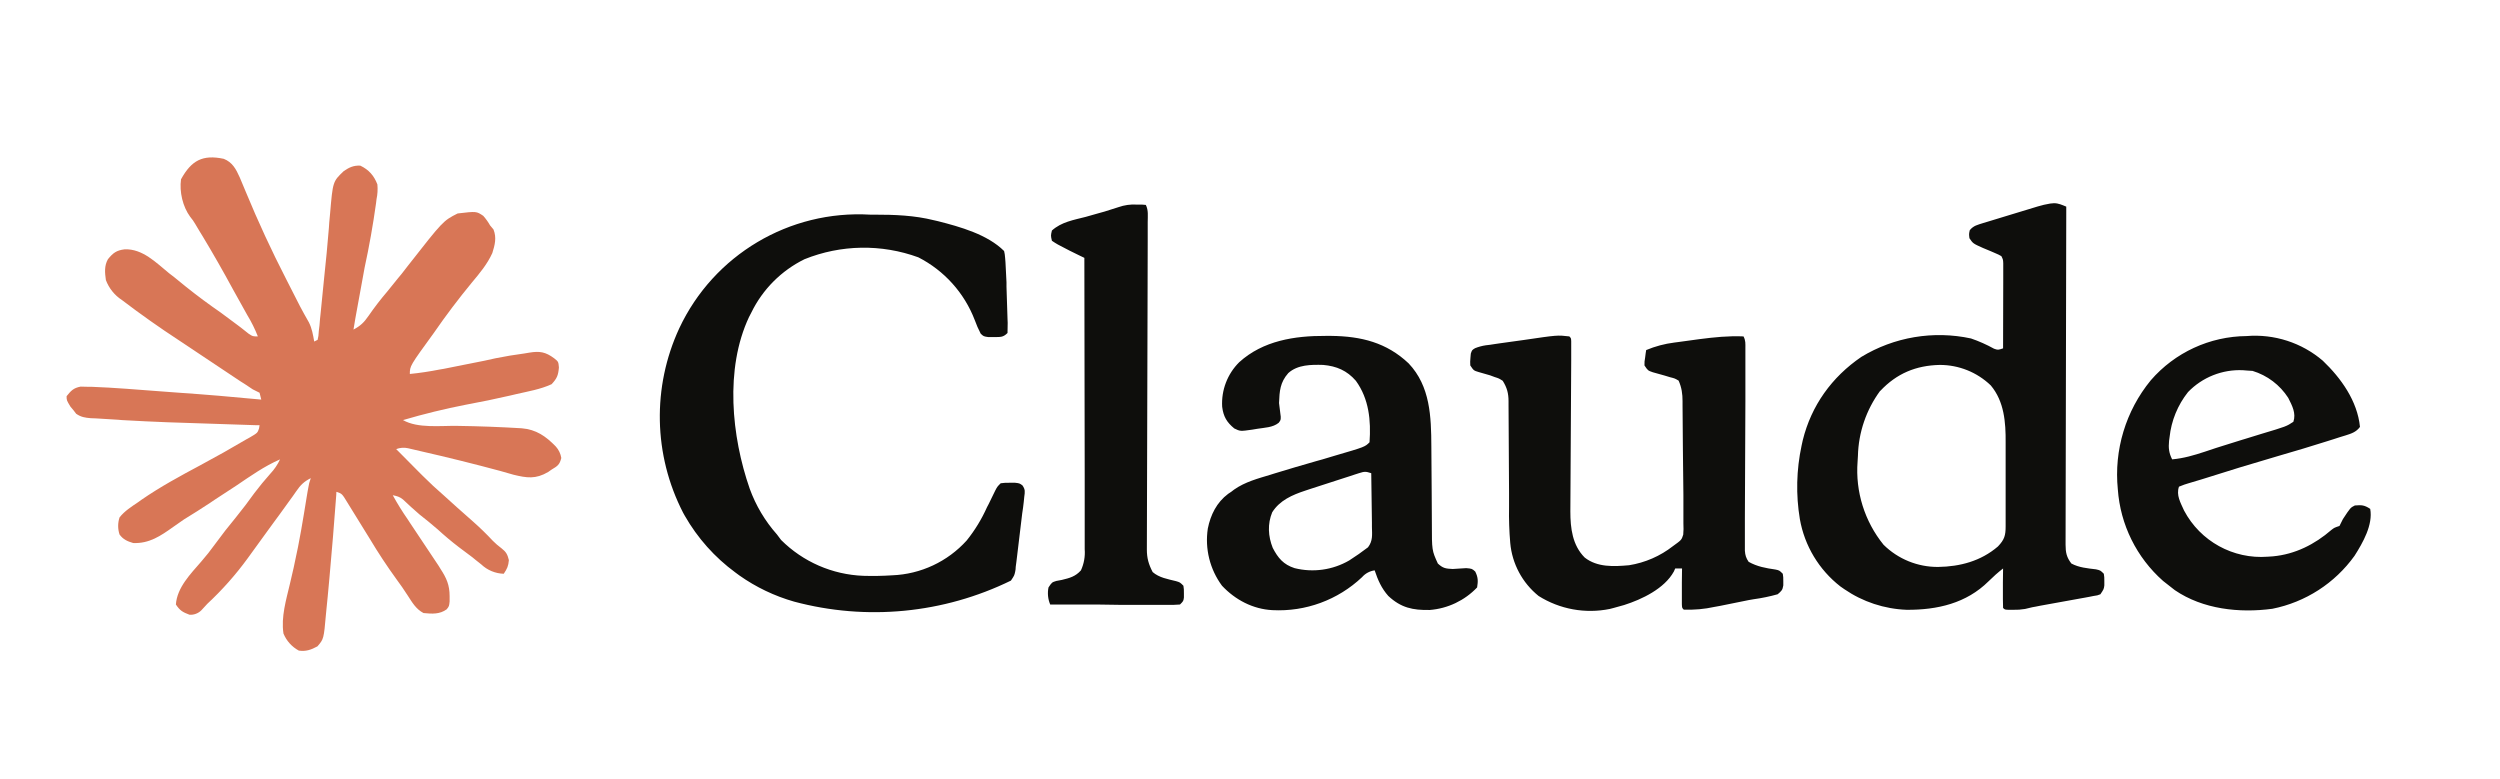
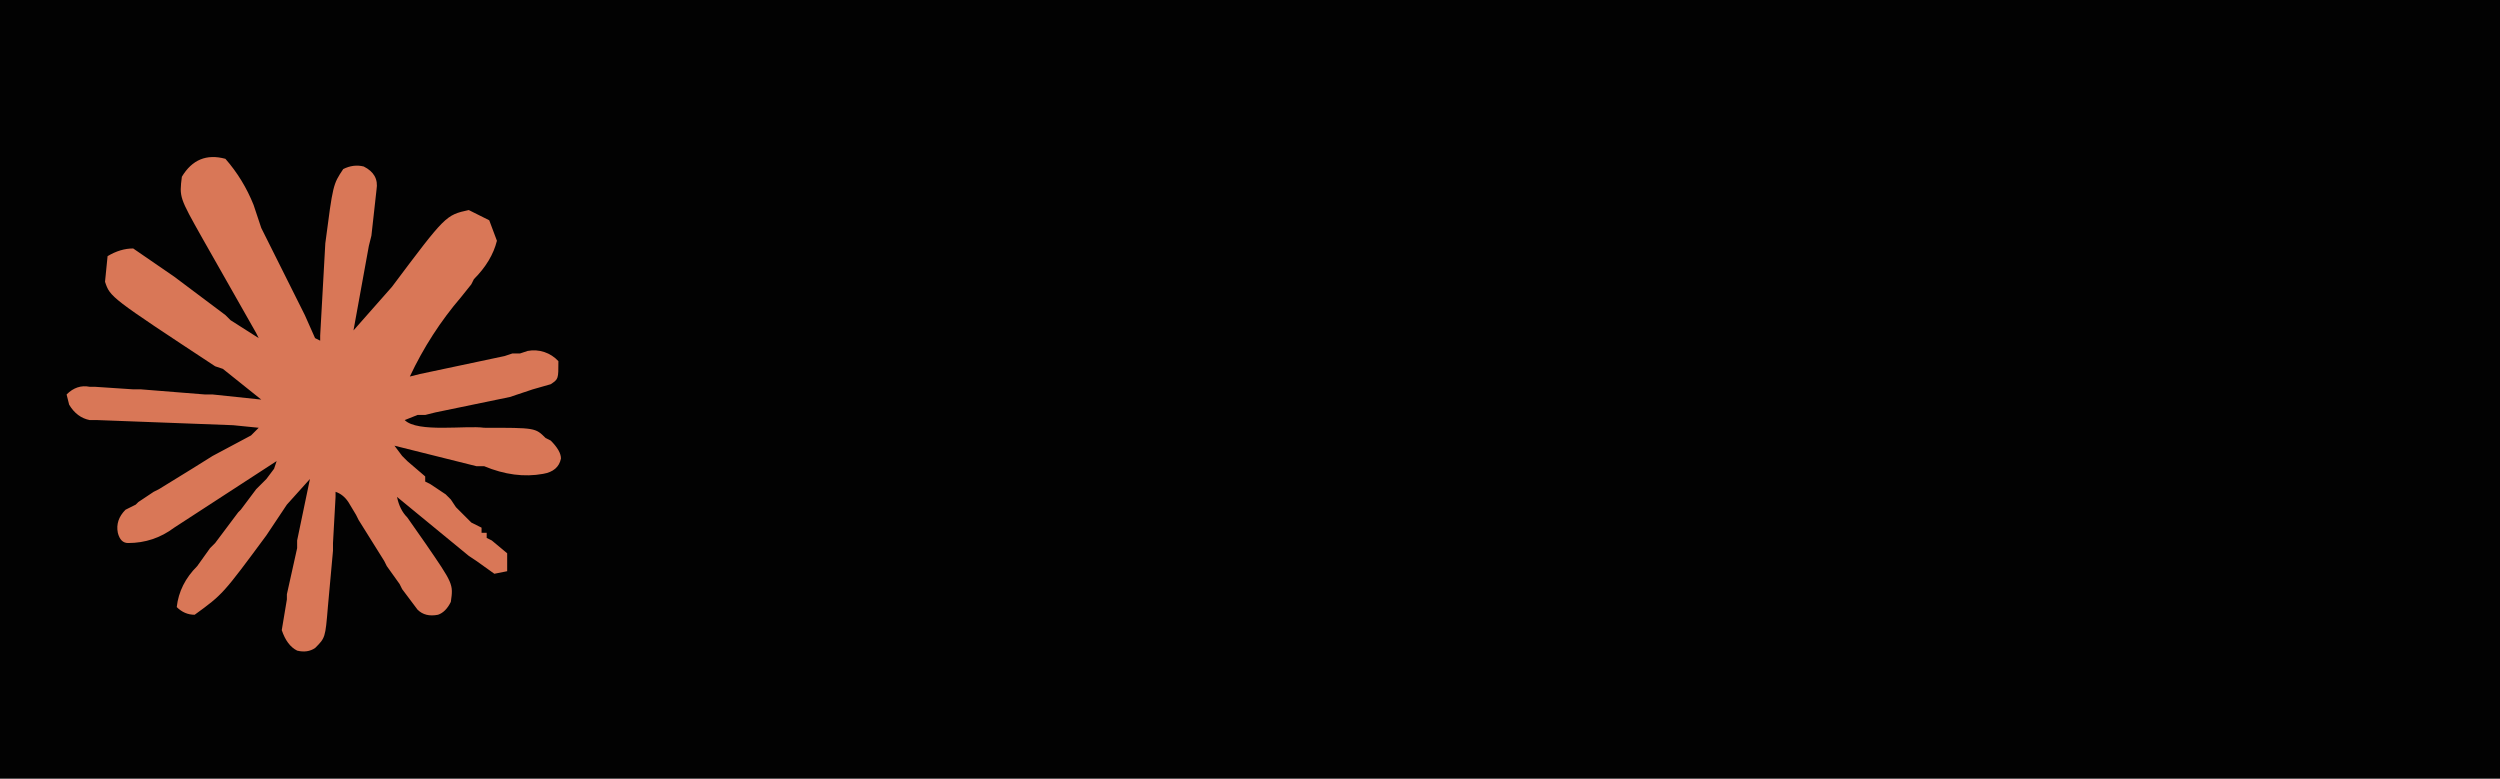
- <svg xmlns="http://www.w3.org/2000/svg" width="1464" height="456">
-   <path fill="#D87656" d="M131 93c5.1 2 7.2 6 9.4 10.9l3.6 8.6a675 675 0 0 0 23.6 51c8.6 17 8.6 17 13.3 25.3 1.8 3.6 2.4 7.2 3.1 11.2l2-1c.5-2.2.5-2.2.7-5.2l.4-3.3.3-3.7.4-3.8 1-10.1 1-10q1.6-14.7 2.8-29.5l.2-3 .5-5.4c1.6-18.7 1.6-18.7 8-24.8 3.2-2.2 5.8-3.4 9.7-3.2 5 2.4 8 5.8 10 11q.4 4.4-.5 8.6l-.3 2.5a508 508 0 0 1-6.7 37.7l-1 5.5-4 21.9-.5 2.8-1 6c4-2.1 6.2-4.2 8.8-8q5.1-7.4 11-14.3l6.3-7.8 2-2.4 3.8-4.9c20.6-26.3 20.6-26.3 29.1-30.6 11-1.3 11-1.3 15 1.4q2.3 2.6 4 5.6l2 2.4c1.9 4.8.8 9-.7 13.8-3 6.6-7.4 11.8-12 17.3a432 432 0 0 0-22.2 29.4C240 214.3 240 214.3 240 219a184 184 0 0 0 17.4-2.6l2.4-.4 12-2.4c12.7-2.5 12.7-2.5 18.4-3.8q8.4-1.7 16.8-2.8l3-.5c6.1-1 9.5-.4 14.5 3.3 2.5 2 2.5 2 2.8 5.4-.4 4.6-1.1 6.4-4.3 9.8-6.5 3-13.8 4.2-20.7 5.8l-3.4.8q-13 3-26.1 5.4a404 404 0 0 0-36.8 9c8.7 5 22.1 3.2 32 3.4a809 809 0 0 1 37.5 1.4c8.5.7 14.2 4.7 20 10.7a13 13 0 0 1 3.2 6.7c-1 4-2.2 4.7-5.7 6.8l-2 1.4c-7.3 4.3-12.5 3.5-20.3 1.6l-7.7-2.2a1213 1213 0 0 0-46.3-11.5l-7.7-1.8a12 12 0 0 0-7 .5l2 2 11.3 11.4 2.2 2.2q6.1 6.1 12.7 11.8l7.3 6.6 9.6 8.5q6 5.3 11.5 11.2c2.4 2.3 2.4 2.3 5.1 4.4s3.5 3.6 4.3 6.9c-.3 3.5-1 5-3 8a20 20 0 0 1-13.2-5.5l-3.4-2.7-1.7-1.4-8-6q-6.4-4.9-12.4-10.4-5.2-4.5-10.6-8.7-5-4.3-9.7-8.8c-2-1.6-3.5-2-6-2.5q4 7.3 8.8 14.2l1.3 2 16.8 25.2 1.1 1.8c3.5 5.4 5.3 9.4 5.3 16v3c-.3 2.8-.3 2.8-1.7 4.6-4.1 3-8.6 2.7-13.6 2.2-4.4-2.3-6.6-6.2-9.2-10.2q-3.2-5-6.7-9.7a322 322 0 0 1-15.5-23.5l-13.1-21.2c-3.2-5.3-3.2-5.3-6.5-6.4l-.1 2a2845 2845 0 0 1-4 48.6l-1 10.8-.7 7-.3 3.1c-1.3 14.7-1.3 14.7-5 19-3.7 2-6.7 3.1-10.9 2.5a20 20 0 0 1-9-10c-1.5-9.7 1.6-19.8 3.8-29.2l2.2-9.5.5-2.4c2.9-12.9 5-25.9 7.1-38.9l.5-3 .5-2.7c.4-2.3.4-2.3 1.4-5.3-4 2-6.1 4.1-8.6 7.8l-2.1 3-1.1 1.5-6.5 9-2.8 3.8-4.3 5.9-11.6 16q-10.5 14.4-23.6 26.6l-3.5 3.8a9 9 0 0 1-6.9 2.6c-4-1.5-5.6-2.4-8-6 .7-10 8.6-17.9 14.9-25.2q4.2-4.8 8-10.1 5.9-8.1 12.3-15.8 5.6-6.9 10.8-14.2 4.4-5.8 9.3-11.3a32 32 0 0 0 5.7-8.4c-9.2 4-17.2 9.7-25.5 15.3l-13 8.5-2.5 1.7q-7.6 5-15.3 9.7l-6.3 4.4c-7.3 5.2-14 9.8-23.4 9.4-3.4-1-5.9-2.1-8-5a16 16 0 0 1 0-10c3-3.8 7-6.3 11-9l1.8-1.3c11-7.6 22.8-14 34.6-20.3a719 719 0 0 0 27-15.2l2-1.1c4.4-2.6 4.4-2.6 5.3-5.2l.3-1.9h-2c-56.3-1.8-56.3-1.8-78.6-3l-2.3-.2L56 245l-2.8-.1c-3.4-.3-5.7-.6-8.6-2.6l-1.6-2.1-1.7-2c-2.3-3.8-2.3-3.8-2.3-6.2 2.6-3.2 4-4.8 8.2-5.6l4 .1h2.2c13.7.5 27.4 1.7 41 2.7l9.4.7q24.6 1.7 49.2 4.1l-1-4-4-2-4.5-3-2.7-1.7-3-2-33-22a568 568 0 0 1-33.4-23.6A24 24 0 0 1 62 164c-.6-4.3-1-8.3 1.2-12.2 3-3.7 5-5.2 9.8-5.8 10.5-.4 18.4 7.8 26 14l3 2.3 7 5.7q9.9 7.9 20.2 15l10.5 7.8 1.7 1.3 4.3 3.4c2.3 1.5 2.3 1.5 5.3 1.5a80 80 0 0 0-6.2-12.5l-8.4-15.1a769 769 0 0 0-17.7-31l-1.6-2.6-1.5-2.5-1.3-2.2c-1.3-2.1-1.3-2.1-2.9-4.1-4.4-6-6.4-14.6-5.4-22 6.1-11.1 12.7-14.6 25-12" />
-   <path fill="#0E0E0C" d="M1210 121v3.2l-.4 192.5v2.3c0 4.5.6 7.4 3.4 11 4.5 2.4 9.4 2.8 14.4 3.4 2.6.6 2.6.6 4.6 2.6.3 2 .3 2 .3 4.4v2.4c-.3 2.2-.3 2.2-2.3 5.2-1.8.7-1.8.7-4 1l-2.5.5-2.7.5-2.8.5-23.2 4.2-2.5.5-2.2.4-4.2 1q-3.5.6-7 .5h-2.8c-2.1-.1-2.1-.1-3.1-1.1l-.1-5.1V341l.1-8.1q-4.5 3.5-8.5 7.5c-13 12.9-30 16.8-47.9 16.7A69 69 0 0 1 1080 345l-2.3-1.6A64 64 0 0 1 1054 304a115 115 0 0 1 1-43l.7-3.2c5-20.3 17-37 34.3-48.8a88 88 0 0 1 64.2-10.8q7 2.4 13.5 6c2.3.8 2.3.8 5.3-.2l.1-40.4v-9.4c-.1-2.2-.1-2.2-1.1-4.2-1.6-.9-1.6-.9-3.7-1.8l-2.3-1-4.8-2c-5.8-2.6-5.8-2.6-7.9-5.7-.3-2.5-.3-2.5.2-4.7 2.2-2.7 4.5-3.1 7.9-4.2l2-.6 11.8-3.6 18.1-5.5q3.6-1.1 7.3-1.7l2.2-.2c2.7 0 4.7 1 7.2 2m-109 107.9a67 67 0 0 0-13 38.1l-.2 3.3A69 69 0 0 0 1103 319a45 45 0 0 0 32 13c12.8-.2 25-3.4 35-12 3.8-4 4.5-6.4 4.5-11.8v-49.1c.1-11.7-.8-24-8.7-33.4a43 43 0 0 0-29.9-12c-13.9.3-25.2 5-34.8 15.2M509.6 125.7h2.4c11.9 0 23.4.4 35 3.3l2.2.5c13 3.3 29.1 7.8 38.8 17.5.4 1.8.4 1.8.6 4l.2 2.5.6 11.8v2.6l.6 18.7.1 2.5-.1 5.9c-2.7 2.7-4.2 2.3-8 2.4h-3.2c-2.8-.4-2.8-.4-4.5-2a63 63 0 0 1-3.5-8 69 69 0 0 0-33-36.7 93 93 0 0 0-66.7 1.1A68 68 0 0 0 440 183l-1.4 2.7c-14.2 30.3-10.2 69.9.4 100.4a83 83 0 0 0 16 26.9l2.4 3.2a72 72 0 0 0 48.2 21 177 177 0 0 0 16.9-.3 62 62 0 0 0 43.6-20.4A89 89 0 0 0 578 297l1-1.9 3.8-7.8c1.2-2.3 1.2-2.3 3.2-4.3 2.5-.3 2.5-.3 5.4-.3h3c2.6.3 2.6.3 4.3 1.5 1.8 2.5 1.5 3.8 1.1 6.8l-.3 3-.4 3.3-.5 3.4-3 25-.4 3.3-.4 3q0 1.4-.3 2.7c-.5 2.3-.5 2.3-2.5 5.3a182 182 0 0 1-127 12.3 106 106 0 0 1-32-15.3l-2.3-1.7A107 107 0 0 1 401 302l-1-1.8a123 123 0 0 1-2.2-108 116 116 0 0 1 111.8-66.5M919 197c1 1 1 1 1.1 2.8v11.4L920 229l-.4 70.5c0 9.8 1.2 19.8 8.4 27 7.4 5.8 17 5.3 26 4.5a56 56 0 0 0 25.7-11.2c5-3.6 5-3.6 6-6.7q.3-3.2.1-6.6v-16.4l-.3-27.3-.2-25.3V235c0-4.4-.5-8-2.3-12.1-2.2-1.3-2.2-1.3-5-2l-3.3-1-6.8-1.9c-2.9-1-2.9-1-4.9-4 0-2.3 0-2.3.4-4.7l.3-2.4.3-1.9a63 63 0 0 1 16.5-4.4l2.3-.3 12.4-1.7c8.6-1.1 17-2 25.8-1.6 1.3 2.5 1.1 4.2 1.1 7v31.1l-.3 68.3v19.1c.2 2.7.7 4.3 2.2 6.5 5 2.8 10 3.7 15.6 4.5 2.4.5 2.4.5 4.4 2.5.3 2 .3 2 .3 4.4v2.4c-.4 2.8-1.2 3.4-3.3 5.2a103 103 0 0 1-14 2.9l-2.9.5-16.8 3.4-3.3.6a71 71 0 0 1-18 1.6c-1-1-1-1-1.1-3.2V341l.1-8.1h-4l-.8 1.8c-5.5 10-18.7 16.3-29.1 19.6L945 356l-2.3.6A57 57 0 0 1 901 349a45 45 0 0 1-16.6-31q-.9-10.5-.7-21v-8.3l-.3-51.4V235c0-4.7-.9-8-3.4-12-2.2-1.4-2.2-1.4-4.7-2.2l-2.7-1-6.6-1.9c-3-.9-3-.9-5-3.9-.1-2.2-.1-2.2.1-4.6l.2-2.3c.7-2.1.7-2.1 2.5-3.2a28 28 0 0 1 6.3-1.7l2.5-.3 2.6-.4 2.7-.4 14.4-2c19.7-2.9 19.7-2.9 26.7-2.1m-142.7-.3h3.3c17.5.2 32.4 3.9 45.3 16.1 12.7 13.4 13.2 31.2 13.3 48.6l.2 27.8.1 17.4c0 15.7 0 15.7 3.5 23.4 3 2.8 4.6 3 8.7 3.2l7.9-.5c3.4.3 3.4.3 5.3 2 1.7 3.4 1.7 5.6 1.1 9.3a43 43 0 0 1-27.7 13.2c-10 .2-16.9-1.3-24.3-8.2-4-4.5-6.1-9.3-8-15a12 12 0 0 0-7.4 4 71 71 0 0 1-52.5 19.3c-11.4-.6-21.7-6-29.5-14.3a45 45 0 0 1-8.3-33.5c1.6-8 5.2-15.3 11.9-20.3l1.8-1.2 1.7-1.3c6.4-4.5 14-6.5 21.3-8.7l2.2-.7q12.4-3.8 24.7-7.3l3.6-1 7-2.1c17.8-5.2 17.8-5.2 20.5-7.9.9-12.7-.3-25.4-8-36-5.2-6-11.3-8.6-19.1-9.3-7.1-.2-15-.2-20.5 4.8-4.8 5.5-5.1 10.4-5.4 17.5l1 8c0 2 0 2-1.2 3.6-3.5 2.8-8.2 2.8-12.5 3.5l-3 .5c-7 1-7 1-10.5-.7-4.4-3.6-6.4-7-7.1-12.7a34 34 0 0 1 10-26.1c13.9-12.6 32.4-15.5 50.6-15.4m19.5 80.4-2.5.8-2.7.9-2.8.9-20.7 6.7-2.7.9c-7.6 2.5-15 5.7-19.4 12.7-2.8 6.8-2.4 14 .3 20.8 3.1 6 6.3 9.8 12.8 11.9a43 43 0 0 0 32-4.5 156 156 0 0 0 11-7.7c2.9-3.8 2.4-7.3 2.3-11.9V306l-.2-14.5-.2-14.4c-3.3-1.1-4-1-7.2 0m519.8-80.3a61 61 0 0 1 44.6 14.4c10.7 10.2 20.3 23.6 21.8 38.8-2.2 3-5 3.9-8.5 5l-3.3 1-3.7 1.2-3.8 1.2q-14.2 4.5-28.5 8.6a1868 1868 0 0 0-45.2 13.8l-2.7.8-5 1.5c-2 .6-2 .6-5.3 1.9-1.7 5 .9 9.3 3 14a51 51 0 0 0 49 27l3-.2c13-1.2 24.5-7 34.3-15.5 1.7-1.3 1.7-1.3 4.7-2.3l2-4c4.4-6.7 4.4-6.7 7-8 4-.3 5.5-.3 9 2 1.7 9.3-4.3 19.8-9.2 27.5a78 78 0 0 1-48.1 31c-19.3 2.6-40.7.3-57.1-10.9l-4.6-3.6-2.3-1.8a79 79 0 0 1-26.5-53.6 87 87 0 0 1 19.3-63.9 75 75 0 0 1 56.1-25.9m-34.3 32.8a51 51 0 0 0-10.8 26.4l-.3 2.2c-.4 4.1-.1 7 1.8 10.8 6.8-.6 12.8-2.4 19.2-4.5l6.6-2.2 3.5-1.1 11.5-3.6 2-.6 9.4-2.9c14.7-4.4 14.7-4.4 18.8-7.1 1.7-5-.7-9.4-3-14a38 38 0 0 0-20.9-15.8l-3.1-.2-2.5-.2a42 42 0 0 0-32.2 12.8M665.6 119.8h3l2.4.2c1.6 3.2 1.1 6.5 1.1 10v11l-.1 39.8-.4 141c0 5 1 8.6 3.4 13.2 3.8 3.3 8.8 4.1 13.6 5.3 2.4.7 2.4.7 4.4 2.7.3 2 .3 2 .3 4.5v2.4c-.3 2.1-.3 2.1-2.3 4.1q-3.6.3-7.2.2h-28.2L642 354h-27a17 17 0 0 1-1-10c2-3 2-3 4.6-3.8l3.2-.6c4.6-1.1 8-2 11.2-5.6a25 25 0 0 0 2.2-12.4v-44l-.1-60.4-.1-66.2-2.9-1.4-5.7-2.8C619 143 619 143 616 141c-.7-3-.7-3 0-6 5.5-5 12.8-6.2 19.8-8l7.4-2.1 3.6-1 8.2-2.6a27 27 0 0 1 10.6-1.5" />
+ <svg xmlns="http://www.w3.org/2000/svg" width="976" height="304">
+   <path fill="#020202" d="M0 0h976v304H0z" />
+   <path fill="#D97757" d="M88 62q7 8 11 18l3 9 17 34 4 9 2 1v-2l2-36c3-23 3-23 7-29q4-2 8-1 6 3 5 9l-2 18-1 4-6 33 15-17c21-28 21-28 30-30l8 4 3 8q-2 8-9 15l-1 2-4 5q-12 14-20 31l4-1 33-7 3-1h3l3-1a13 13 0 0 1 12 4c0 7 0 7-3 9l-7 2-3 1-3 1-3 1-29 6-4 1h-3l-5 2c5 5 24 2 31 3 20 0 20 0 24 4l2 1q4 4 4 7-1 5-7 6-11 2-23-3h-3l-32-8 3 4 2 2 7 6v2l2 1 6 4 2 2 2 3 4 4 2 2 4 2v2h2v2l2 1 6 5v7l-5 1-7-5-3-2-28-23q1 5 4 8l7 10c11 16 11 16 10 23q-2 4-5 5-5 1-8-2l-6-8-1-2-5-7-1-2-10-16-1-2-3-5q-2-3-5-4v2l-1 18v3l-2 22c-1 12-1 12-5 16q-3 2-7 1-4-2-6-8l2-12v-2l4-18v-3l5-24-9 10-2 3-6 9c-17 23-17 23-28 31q-4 0-7-3 1-9 8-16l5-7 2-2 9-12 1-1 6-8 2-2 2-2 3-4 1-3-40 26q-8 6-18 6-3 0-4-4-1-5 3-9l4-2 1-1 6-4 2-1 13-8 8-5 15-8 3-3-10-1-53-2h-3q-5-1-8-6l-1-4q4-4 9-3h2l15 1h3l25 2h3l19 2-15-12-3-1c-41-27-41-27-43-33l1-10q5-3 10-3l16 11 20 15 2 2 11 7-1-2-21-37c-9-16-9-16-8-24q6-10 17-7" />
</svg>
